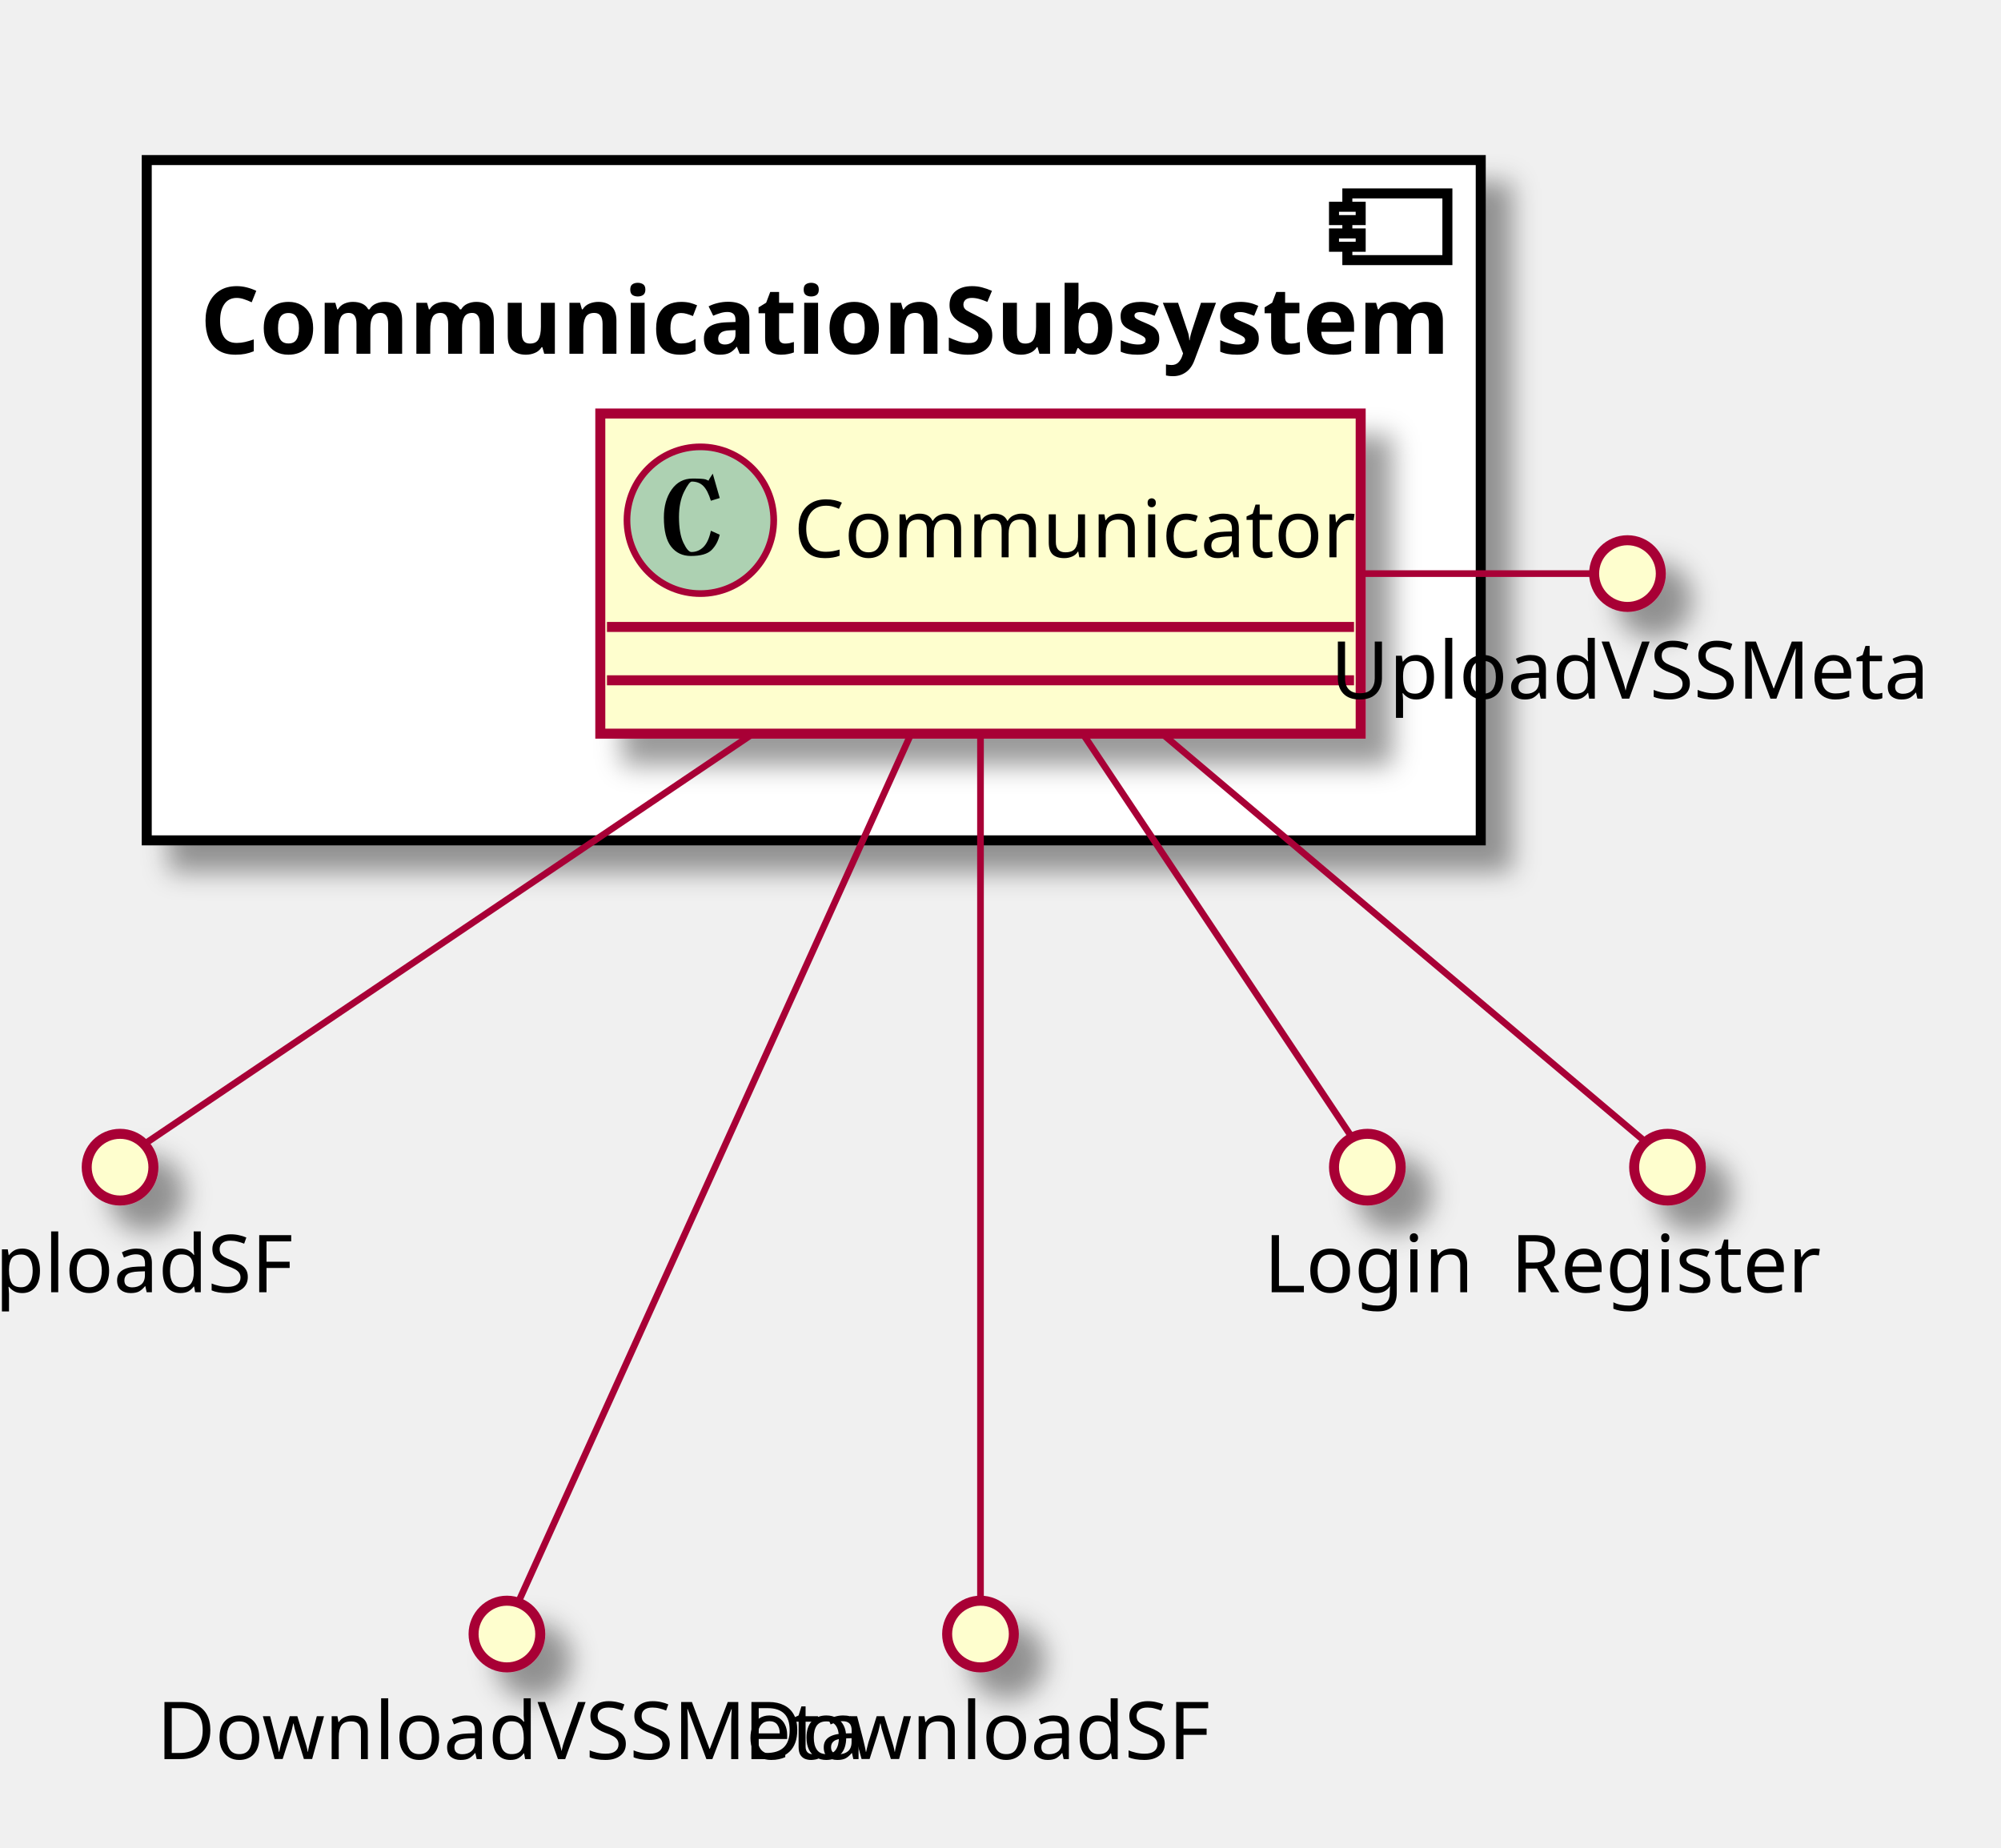
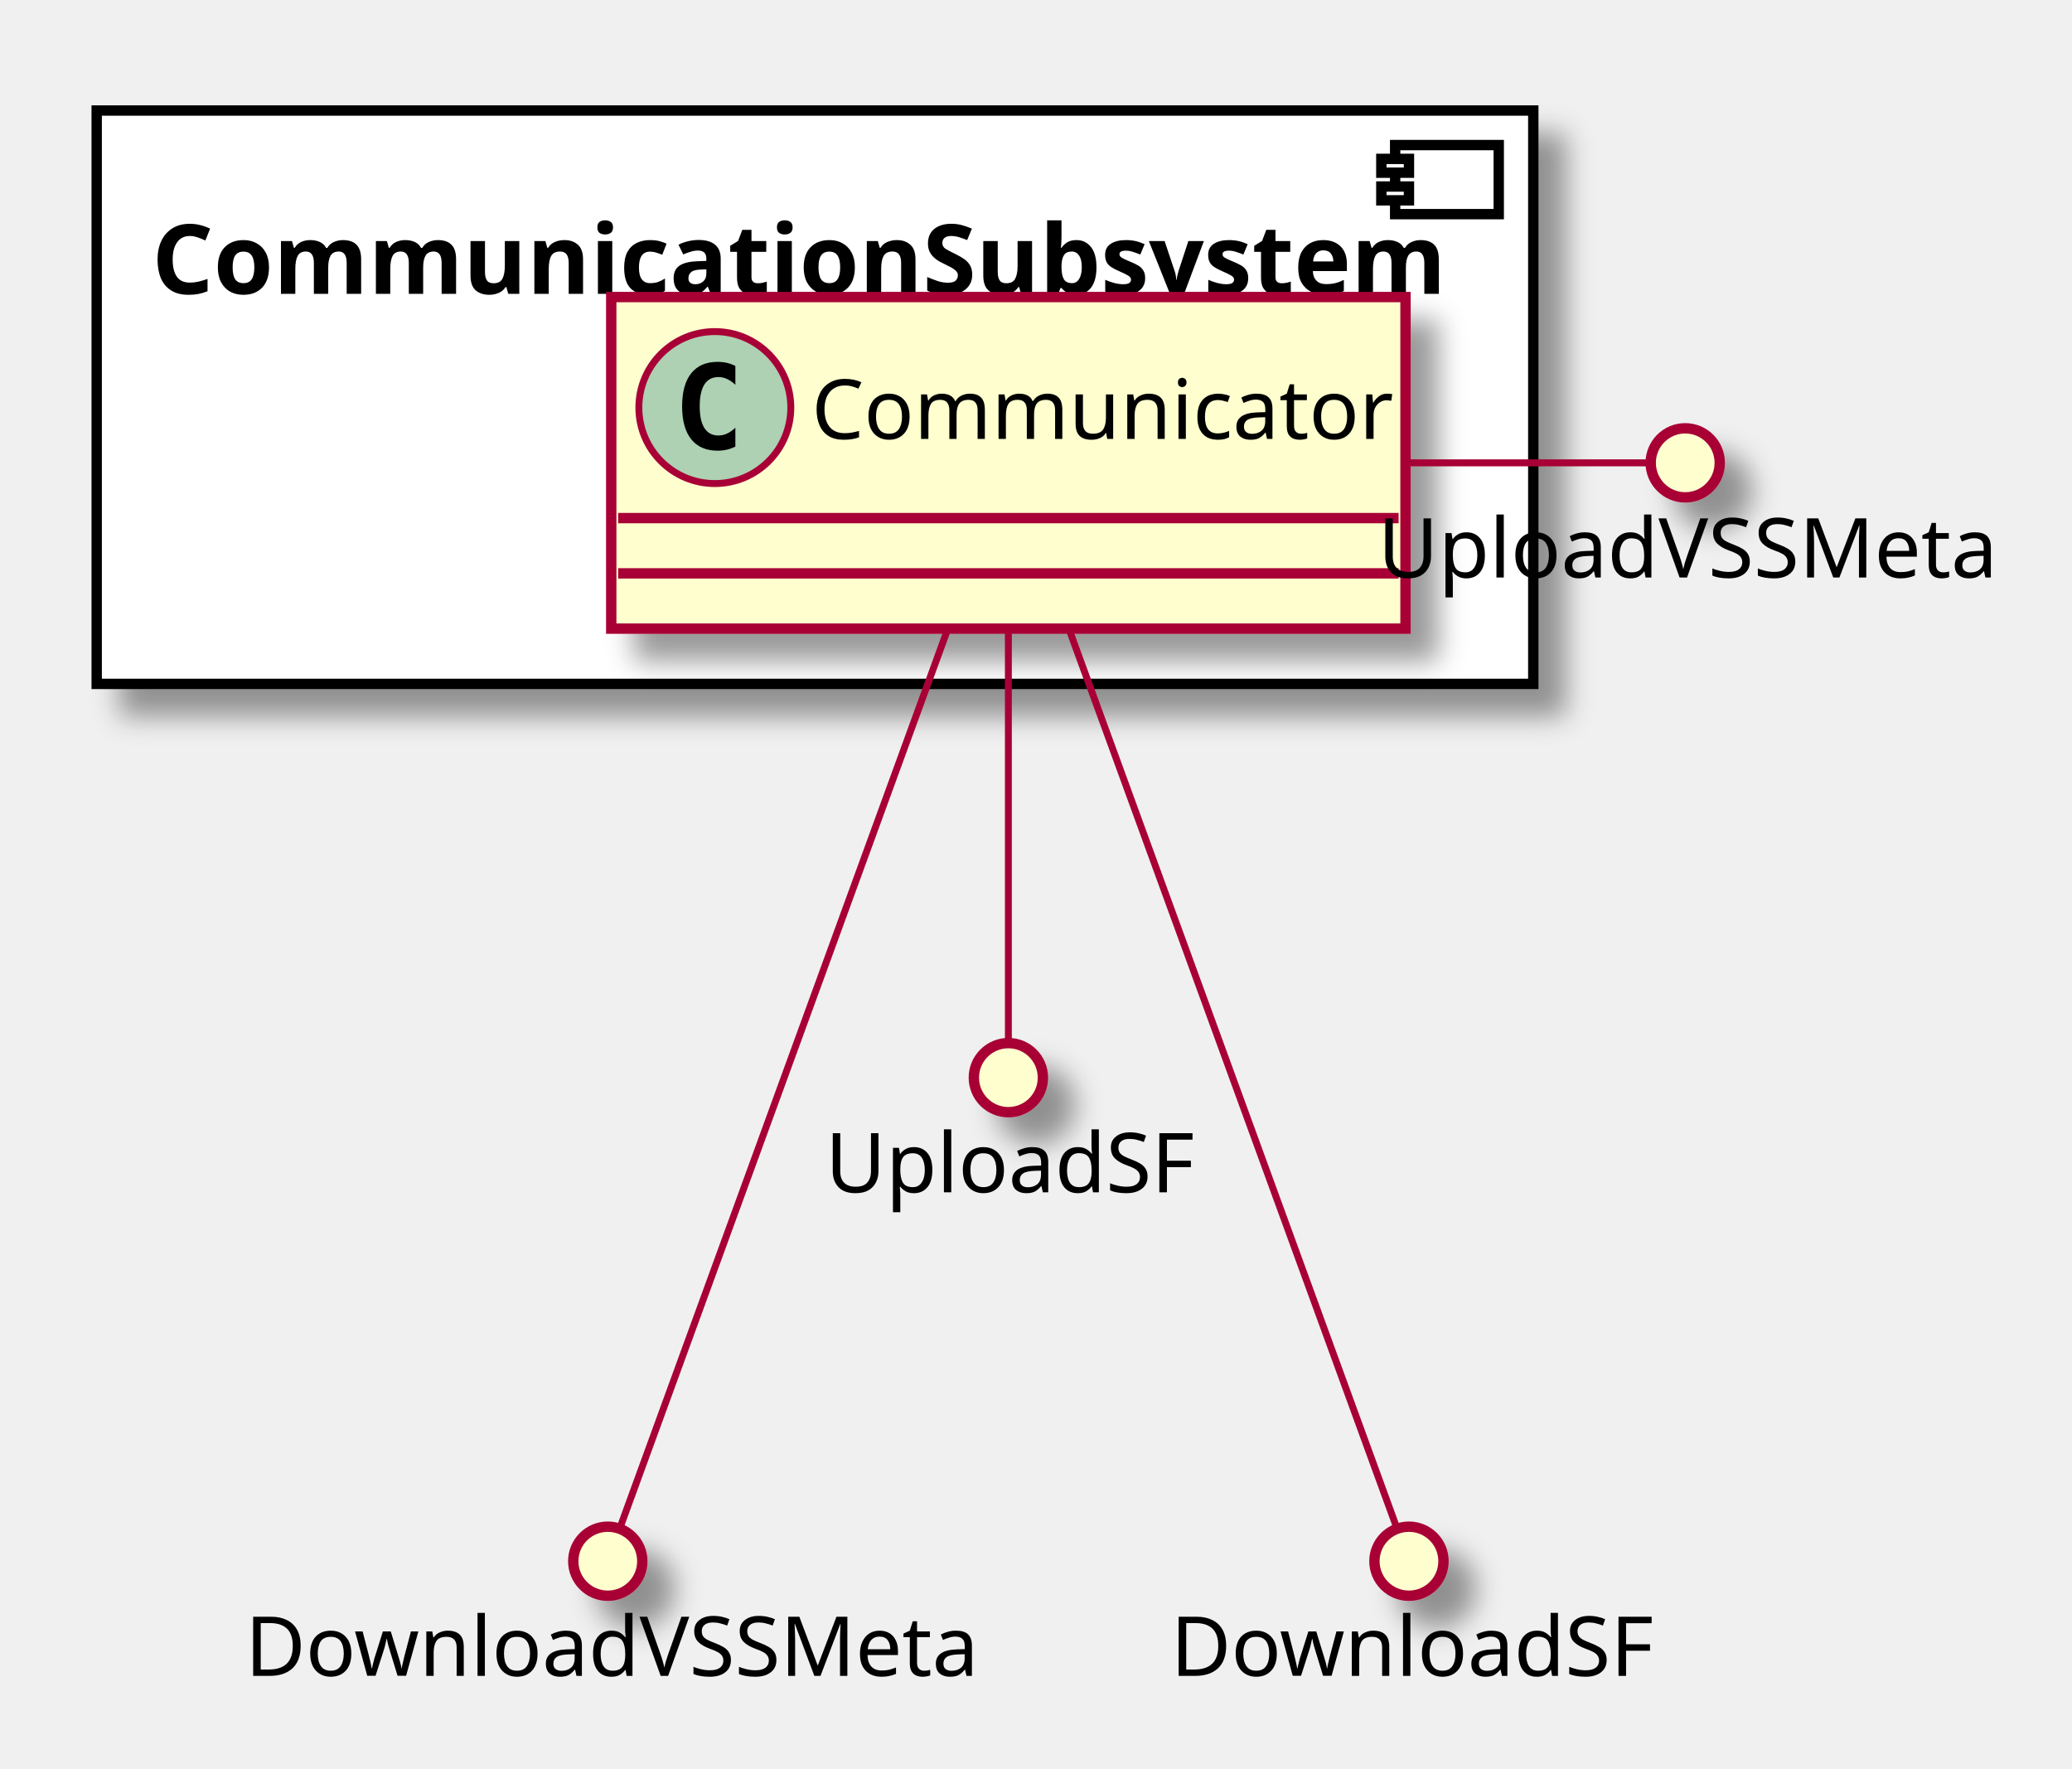
- <svg xmlns="http://www.w3.org/2000/svg" contentScriptType="application/ecmascript" contentStyleType="text/css" height="277px" preserveAspectRatio="none" style="width:300px;height:277px;" version="1.1" viewBox="0 0 300 277" width="300px" zoomAndPan="magnify">
+ <svg xmlns="http://www.w3.org/2000/svg" contentScriptType="application/ecmascript" contentStyleType="text/css" height="256px" preserveAspectRatio="none" style="width:300px;height:256px;" version="1.1" viewBox="0 0 300 256" width="300px" zoomAndPan="magnify">
  <defs>
-     <filter height="300%" id="f1lzif3of2eg4g" width="300%" x="-1" y="-1">
+     <filter height="300%" id="f1ppndlhmpgq4m" width="300%" x="-1" y="-1">
      <feGaussianBlur result="blurOut" stdDeviation="2.0" />
      <feColorMatrix in="blurOut" result="blurOut2" type="matrix" values="0 0 0 0 0 0 0 0 0 0 0 0 0 0 0 0 0 0 .4 0" />
      <feOffset dx="4.0" dy="4.0" in="blurOut2" result="blurOut3" />
      <feBlend in="SourceGraphic" in2="blurOut3" mode="normal" />
    </filter>
  </defs>
  <g>
-     <rect fill="#FFFFFF" filter="url(#f1lzif3of2eg4g)" height="102" style="stroke: #000000; stroke-width: 1.5;" width="200" x="22" y="24" />
-     <rect fill="#FFFFFF" height="10" style="stroke: #000000; stroke-width: 1.5;" width="15" x="202" y="29" />
-     <rect fill="#FFFFFF" height="2" style="stroke: #000000; stroke-width: 1.5;" width="4" x="200" y="31" />
-     <rect fill="#FFFFFF" height="2" style="stroke: #000000; stroke-width: 1.5;" width="4" x="200" y="35" />
-     <text fill="#000000" font-family="sans-serif" font-size="14" font-weight="bold" lengthAdjust="spacingAndGlyphs" textLength="184" x="30" y="53.044">CommunicationSubsystem</text>
-     <rect fill="#FEFECE" filter="url(#f1lzif3of2eg4g)" height="48" id="Communicator" style="stroke: #A80036; stroke-width: 1.5;" width="114" x="90" y="62" />
-     <ellipse cx="105" cy="78" fill="#ADD1B2" rx="11" ry="11" style="stroke: #A80036; stroke-width: 1.0;" />
-     <path d="M103.578,83.359 Q101.719,83.359 100.625,81.969 Q99.531,80.578 99.531,77.594 Q99.531,75.062 100.695,73.406 Q101.859,71.75 103.844,71.75 Q105.312,71.75 105.781,71.875 Q106.25,72.078 106.25,72.078 Q106.25,72.078 106.25,72.008 Q106.25,71.938 106.859,71.016 L107.906,74.672 L106.578,75.078 Q106.109,73.531 105.445,72.867 Q104.781,72.203 103.719,72.203 Q103.328,72.203 102.562,73.734 Q101.797,75.266 101.797,77.516 Q101.797,79.984 102.461,81.375 Q103.125,82.766 103.656,82.766 Q104.719,82.766 105.477,82 Q106.234,81.234 106.578,79.578 L107.906,80.172 Q107.578,81.578 106.68,82.469 Q105.781,83.359 103.578,83.359 Z " />
-     <text fill="#000000" font-family="sans-serif" font-size="12" lengthAdjust="spacingAndGlyphs" textLength="82" x="119" y="83.558">Communicator</text>
-     <line style="stroke: #A80036; stroke-width: 1.5;" x1="91" x2="203" y1="94" y2="94" />
-     <line style="stroke: #A80036; stroke-width: 1.5;" x1="91" x2="203" y1="102" y2="102" />
-     <ellipse cx="244" cy="86" fill="#FEFECE" filter="url(#f1lzif3of2eg4g)" rx="5" ry="5" style="stroke: #A80036; stroke-width: 1.5;" />
-     <text fill="#000000" font-family="sans-serif" font-size="12" lengthAdjust="spacingAndGlyphs" textLength="89" x="199.5" y="104.752">UploadVSSMeta</text>
-     <ellipse cx="18" cy="175" fill="#FEFECE" filter="url(#f1lzif3of2eg4g)" rx="5" ry="5" style="stroke: #A80036; stroke-width: 1.5;" />
-     <text fill="#000000" font-family="sans-serif" font-size="12" lengthAdjust="spacingAndGlyphs" textLength="55" x="-9.5" y="193.752">UploadSF</text>
-     <ellipse cx="76" cy="245" fill="#FEFECE" filter="url(#f1lzif3of2eg4g)" rx="5" ry="5" style="stroke: #A80036; stroke-width: 1.5;" />
-     <text fill="#000000" font-family="sans-serif" font-size="12" lengthAdjust="spacingAndGlyphs" textLength="105" x="23.5" y="263.752">DownloadVSSMeta</text>
-     <ellipse cx="147" cy="245" fill="#FEFECE" filter="url(#f1lzif3of2eg4g)" rx="5" ry="5" style="stroke: #A80036; stroke-width: 1.5;" />
-     <text fill="#000000" font-family="sans-serif" font-size="12" lengthAdjust="spacingAndGlyphs" textLength="71" x="111.5" y="263.752">DownloadSF</text>
-     <ellipse cx="205" cy="175" fill="#FEFECE" filter="url(#f1lzif3of2eg4g)" rx="5" ry="5" style="stroke: #A80036; stroke-width: 1.5;" />
-     <text fill="#000000" font-family="sans-serif" font-size="12" lengthAdjust="spacingAndGlyphs" textLength="31" x="189.5" y="193.752">Login</text>
-     <ellipse cx="250" cy="175" fill="#FEFECE" filter="url(#f1lzif3of2eg4g)" rx="5" ry="5" style="stroke: #A80036; stroke-width: 1.5;" />
-     <text fill="#000000" font-family="sans-serif" font-size="12" lengthAdjust="spacingAndGlyphs" textLength="47" x="226.5" y="193.752">Register</text>
-     <path d="M204.215,86 C215.715,86 227.216,86 238.716,86 " fill="none" id="Communicator-Communicatorlol4" style="stroke: #A80036; stroke-width: 1.0;" />
-     <path d="M112.769,110.086 C80.523,131.833 35.225,162.383 21.856,171.399 " fill="none" id="Communicator-Communicatorlol7" style="stroke: #A80036; stroke-width: 1.0;" />
-     <path d="M136.524,110.166 C119.243,148.379 85.865,222.186 77.791,240.041 " fill="none" id="Communicator-Communicatorlol10" style="stroke: #A80036; stroke-width: 1.0;" />
-     <path d="M147,110.166 C147,148.208 147,221.528 147,239.798 " fill="none" id="Communicator-Communicatorlol13" style="stroke: #A80036; stroke-width: 1.0;" />
-     <path d="M162.543,110.314 C176.502,131.253 195.806,160.209 202.554,170.331 " fill="none" id="Communicator-Communicatorlol16" style="stroke: #A80036; stroke-width: 1.0;" />
-     <path d="M174.332,110.086 C199.84,131.632 235.578,161.818 246.618,171.143 " fill="none" id="Communicator-Communicatorlol19" style="stroke: #A80036; stroke-width: 1.0;" />
+     <rect fill="#FFFFFF" filter="url(#f1ppndlhmpgq4m)" height="83" style="stroke: #000000; stroke-width: 1.5;" width="208" x="14" y="16" />
+     <rect fill="#FFFFFF" height="10" style="stroke: #000000; stroke-width: 1.5;" width="15" x="202" y="21" />
+     <rect fill="#FFFFFF" height="2" style="stroke: #000000; stroke-width: 1.5;" width="4" x="200" y="23" />
+     <rect fill="#FFFFFF" height="2" style="stroke: #000000; stroke-width: 1.5;" width="4" x="200" y="27" />
+     <text fill="#000000" font-family="sans-serif" font-size="14" font-weight="bold" lengthAdjust="spacingAndGlyphs" textLength="192" x="22" y="42.535">CommunicationSubsystem</text>
+     <rect fill="#FEFECE" filter="url(#f1ppndlhmpgq4m)" height="48" id="Communicator" style="stroke: #A80036; stroke-width: 1.5;" width="115" x="88.5" y="43" />
+     <ellipse cx="103.5" cy="59" fill="#ADD1B2" rx="11" ry="11" style="stroke: #A80036; stroke-width: 1.0;" />
+     <path d="M106.473,64.643 Q105.892,64.942 105.253,65.091 Q104.614,65.241 103.908,65.241 Q101.401,65.241 100.082,63.589 Q98.762,61.937 98.762,58.816 Q98.762,55.687 100.082,54.035 Q101.401,52.383 103.908,52.383 Q104.614,52.383 105.261,52.532 Q105.909,52.682 106.473,52.98 L106.473,55.703 Q105.842,55.122 105.249,54.852 Q104.655,54.583 104.024,54.583 Q102.68,54.583 101.995,55.649 Q101.31,56.716 101.31,58.816 Q101.31,60.908 101.995,61.974 Q102.68,63.041 104.024,63.041 Q104.655,63.041 105.249,62.771 Q105.842,62.502 106.473,61.92 Z " />
+     <text fill="#000000" font-family="sans-serif" font-size="12" lengthAdjust="spacingAndGlyphs" textLength="83" x="117.5" y="63.535">Communicator</text>
+     <line style="stroke: #A80036; stroke-width: 1.5;" x1="89.5" x2="202.5" y1="75" y2="75" />
+     <line style="stroke: #A80036; stroke-width: 1.5;" x1="89.5" x2="202.5" y1="83" y2="83" />
+     <ellipse cx="244" cy="67" fill="#FEFECE" filter="url(#f1ppndlhmpgq4m)" rx="5" ry="5" style="stroke: #A80036; stroke-width: 1.5;" />
+     <text fill="#000000" font-family="sans-serif" font-size="12" lengthAdjust="spacingAndGlyphs" textLength="89" x="199.5" y="83.602">UploadVSSMeta</text>
+     <ellipse cx="88" cy="226" fill="#FEFECE" filter="url(#f1ppndlhmpgq4m)" rx="5" ry="5" style="stroke: #A80036; stroke-width: 1.5;" />
+     <text fill="#000000" font-family="sans-serif" font-size="12" lengthAdjust="spacingAndGlyphs" textLength="105" x="35.5" y="242.602">DownloadVSSMeta</text>
+     <ellipse cx="146" cy="156" fill="#FEFECE" filter="url(#f1ppndlhmpgq4m)" rx="5" ry="5" style="stroke: #A80036; stroke-width: 1.5;" />
+     <text fill="#000000" font-family="sans-serif" font-size="12" lengthAdjust="spacingAndGlyphs" textLength="53" x="119.5" y="172.602">UploadSF</text>
+     <ellipse cx="204" cy="226" fill="#FEFECE" filter="url(#f1ppndlhmpgq4m)" rx="5" ry="5" style="stroke: #A80036; stroke-width: 1.5;" />
+     <text fill="#000000" font-family="sans-serif" font-size="12" lengthAdjust="spacingAndGlyphs" textLength="69" x="169.5" y="242.602">DownloadSF</text>
+     <path d="M203.805,67 C215.528,67 227.252,67 238.976,67 " fill="none" id="Communicator-Communicatorlol123" style="stroke: #A80036; stroke-width: 1.0;" />
+     <path d="M137.191,91.149 C123.184,129.547 96.701,202.147 89.722,221.28 " fill="none" id="Communicator-Communicatorlol126" style="stroke: #A80036; stroke-width: 1.0;" />
+     <path d="M146,91.32 C146,111.701 146,139.247 146,150.683 " fill="none" id="Communicator-Communicatorlol129" style="stroke: #A80036; stroke-width: 1.0;" />
+     <path d="M154.809,91.149 C168.816,129.547 195.299,202.147 202.278,221.28 " fill="none" id="Communicator-Communicatorlol132" style="stroke: #A80036; stroke-width: 1.0;" />
  </g>
</svg>
